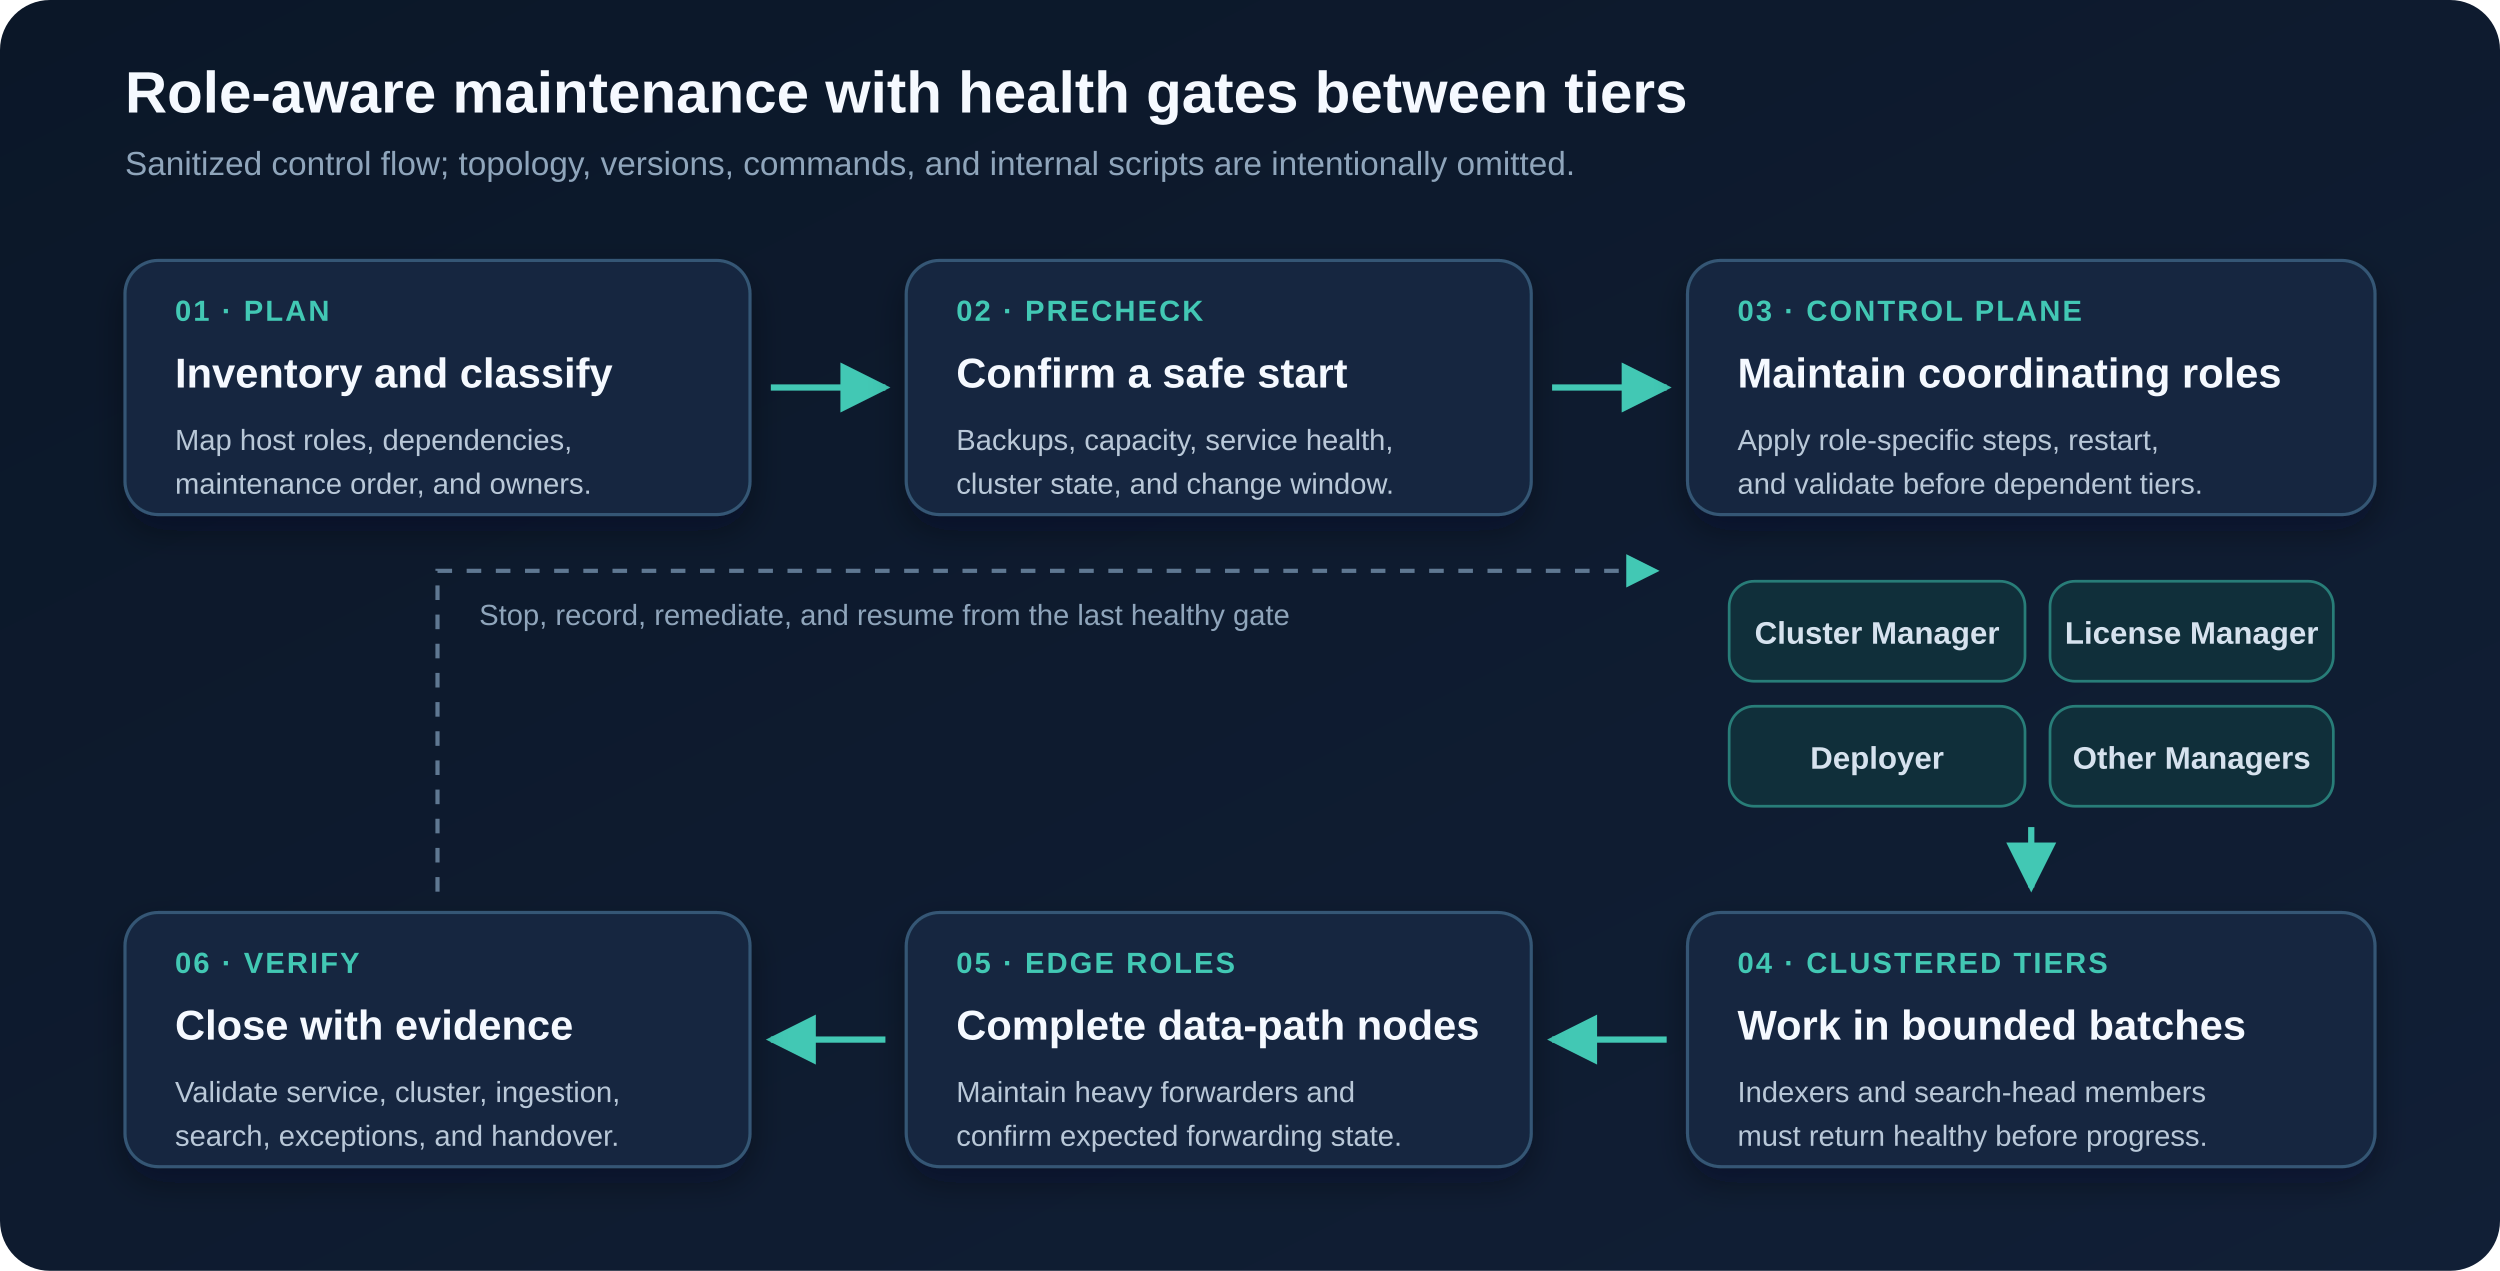
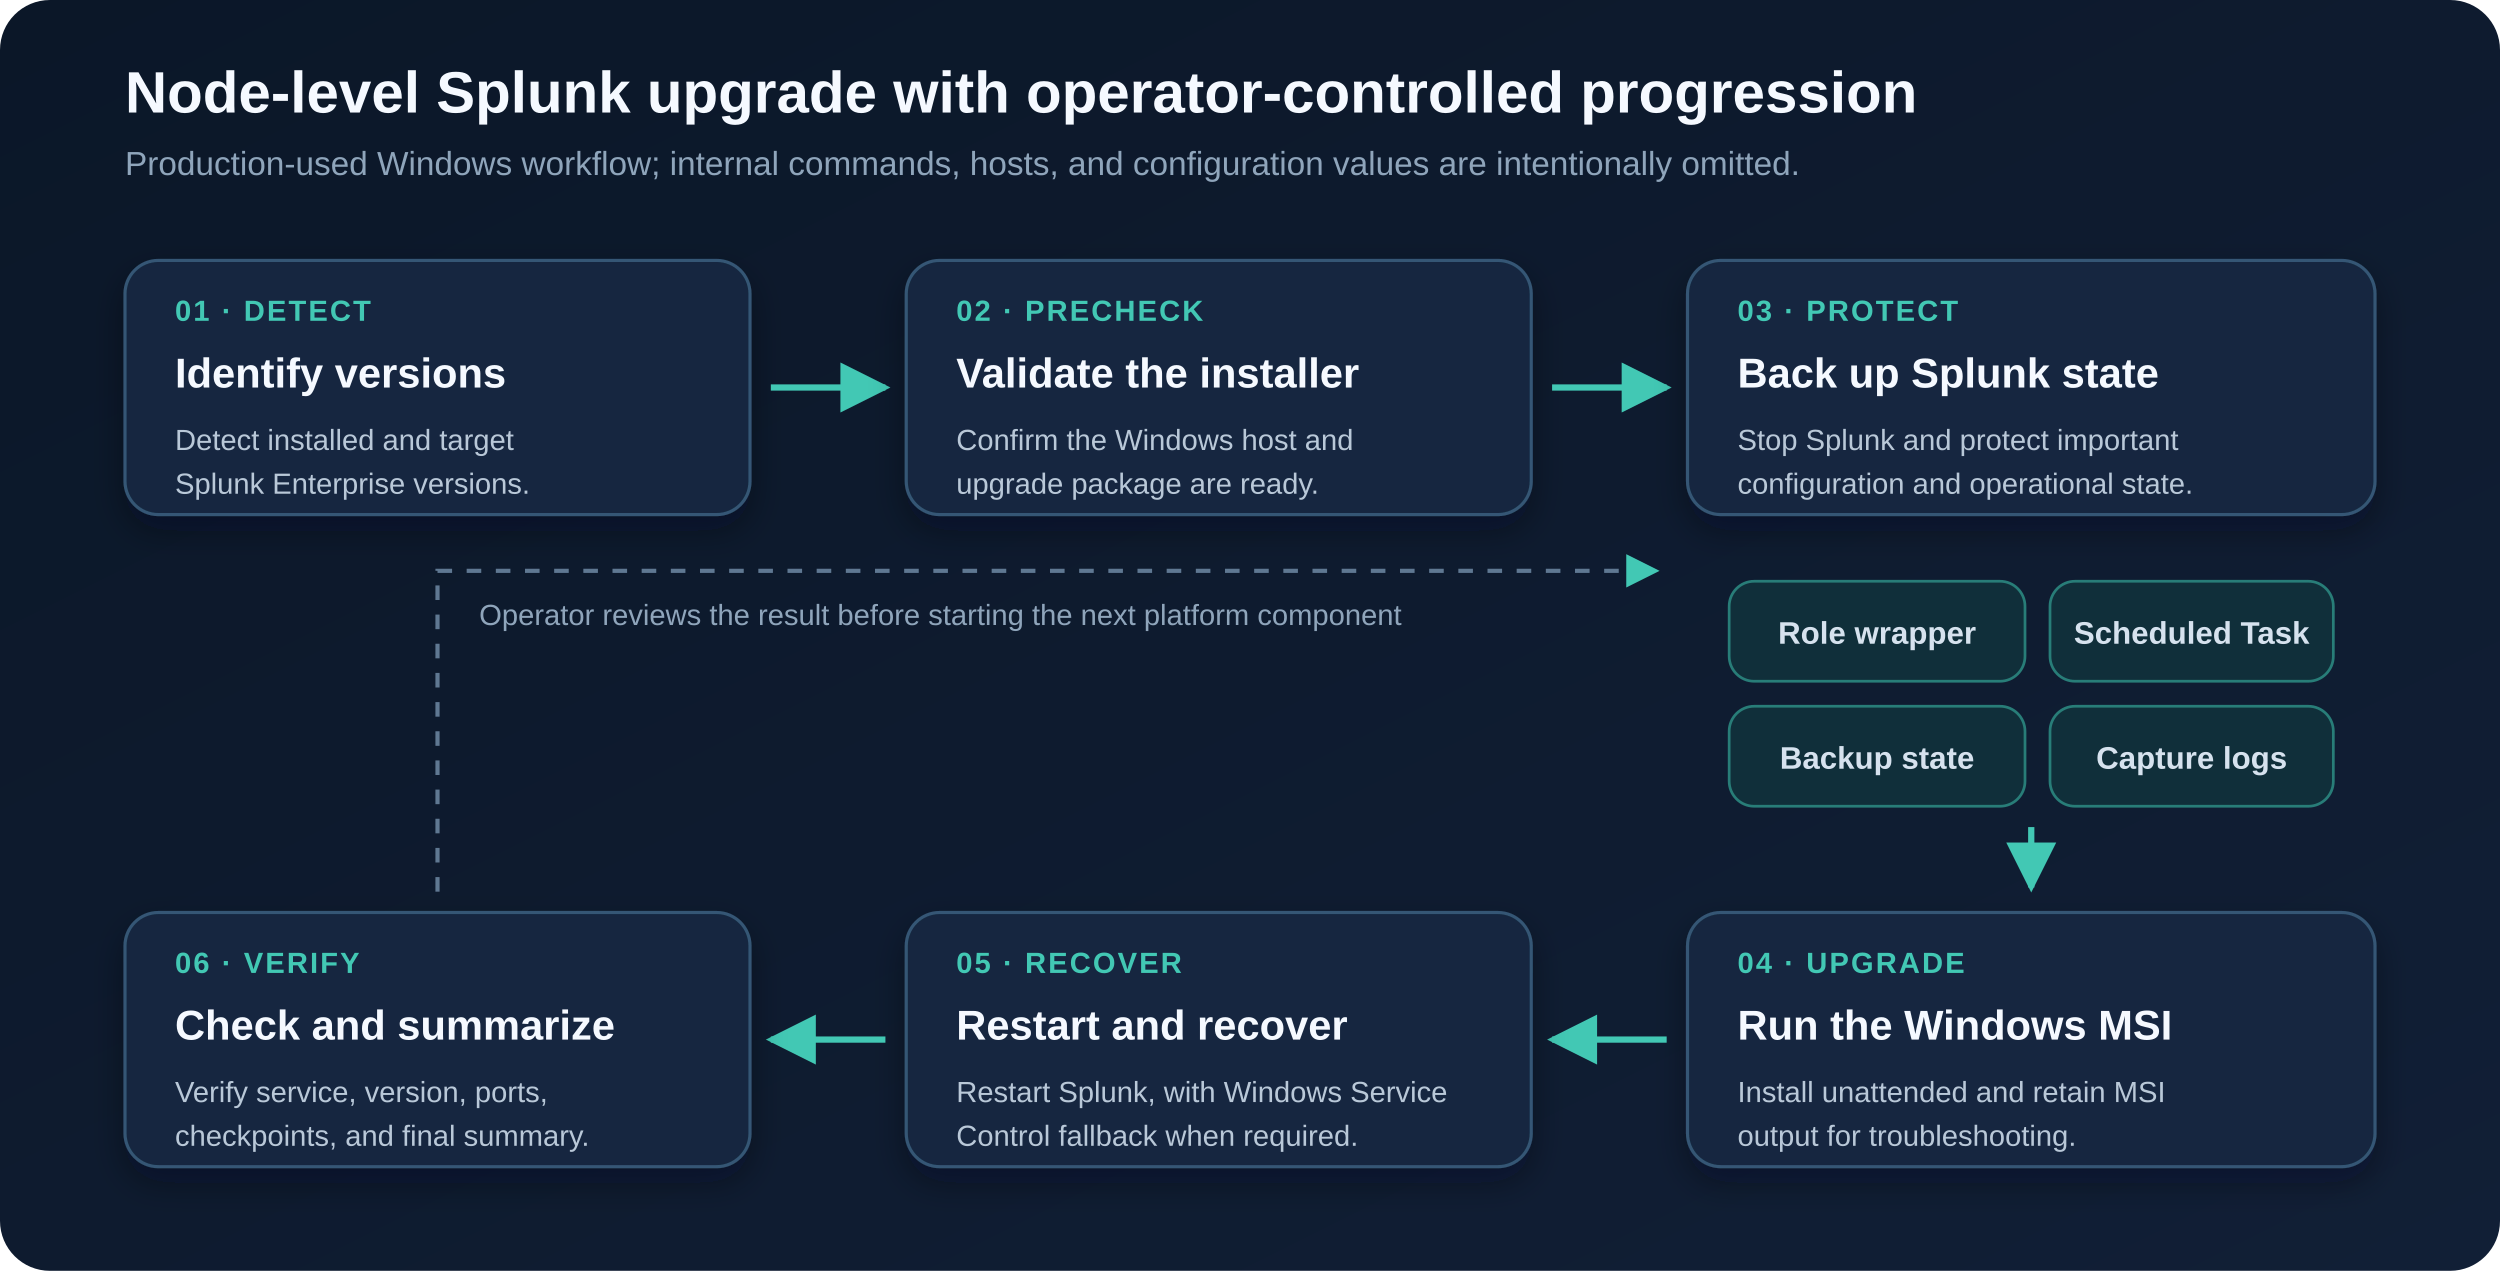
<svg xmlns="http://www.w3.org/2000/svg" width="1200" height="610" viewBox="0 0 1200 610" role="img" aria-labelledby="title desc">
  <defs>
    <linearGradient id="bg" x1="0" y1="0" x2="1" y2="1">
      <stop offset="0" stop-color="#0b1728" />
      <stop offset="1" stop-color="#111f36" />
    </linearGradient>
    <filter id="shadow" x="-10%" y="-15%" width="120%" height="140%">
      <feDropShadow dx="0" dy="7" stdDeviation="8" flood-color="#020817" flood-opacity="0.36" />
    </filter>
    <marker id="arrow" viewBox="0 0 10 10" refX="9" refY="5" markerWidth="8" markerHeight="8" orient="auto-start-reverse">
      <path d="M 0 0 L 10 5 L 0 10 z" fill="#42c8b4" />
    </marker>
    <style>
      .gate{fill:#142841;stroke:#355774;stroke-width:1.5;rx:16;filter:url(#shadow)}
      .role{fill:#102f3a;stroke:#287d78;stroke-width:1.3;rx:12}
      .number{fill:#42c8b4;font:700 14px Segoe UI,Arial,sans-serif;letter-spacing:1px}
      .heading{fill:#f5f9ff;font:700 20px Segoe UI,Arial,sans-serif}
      .body{fill:#b9c8d8;font:14px Segoe UI,Arial,sans-serif}
      .role-text{fill:#d6e2ee;font:600 15px Segoe UI,Arial,sans-serif}
      .arrow{fill:none;stroke:#42c8b4;stroke-width:3;marker-end:url(#arrow)}
    </style>
  </defs>
  <rect width="1200" height="610" rx="24" fill="url(#bg)" />
-   <text x="60" y="54" fill="#f5f9ff" font-family="Segoe UI, Arial, sans-serif" font-size="28" font-weight="700">Role-aware maintenance with health gates between tiers</text>
-   <text x="60" y="84" fill="#8fa5bb" font-family="Segoe UI, Arial, sans-serif" font-size="16">Sanitized control flow; topology, versions, commands, and internal scripts are intentionally omitted.</text>
+   <text x="60" y="54" fill="#f5f9ff" font-family="Segoe UI, Arial, sans-serif" font-size="28" font-weight="700">Node-level Splunk upgrade with operator-controlled progression</text>
+   <text x="60" y="84" fill="#8fa5bb" font-family="Segoe UI, Arial, sans-serif" font-size="16">Production-used Windows workflow; internal commands, hosts, and configuration values are intentionally omitted.</text>
  <rect class="gate" x="60" y="125" width="300" height="122" />
-   <text class="number" x="84" y="154">01 · PLAN</text>
-   <text class="heading" x="84" y="186">Inventory and classify</text>
-   <text class="body" x="84" y="216">Map host roles, dependencies,</text>
-   <text class="body" x="84" y="237">maintenance order, and owners.</text>
+   <text class="number" x="84" y="154">01 · DETECT</text>
+   <text class="heading" x="84" y="186">Identify versions</text>
+   <text class="body" x="84" y="216">Detect installed and target</text>
+   <text class="body" x="84" y="237">Splunk Enterprise versions.</text>
  <path class="arrow" d="M 370 186 H 425" />
  <rect class="gate" x="435" y="125" width="300" height="122" />
  <text class="number" x="459" y="154">02 · PRECHECK</text>
-   <text class="heading" x="459" y="186">Confirm a safe start</text>
-   <text class="body" x="459" y="216">Backups, capacity, service health,</text>
-   <text class="body" x="459" y="237">cluster state, and change window.</text>
+   <text class="heading" x="459" y="186">Validate the installer</text>
+   <text class="body" x="459" y="216">Confirm the Windows host and</text>
+   <text class="body" x="459" y="237">upgrade package are ready.</text>
  <path class="arrow" d="M 745 186 H 800" />
  <rect class="gate" x="810" y="125" width="330" height="122" />
-   <text class="number" x="834" y="154">03 · CONTROL PLANE</text>
-   <text class="heading" x="834" y="186">Maintain coordinating roles</text>
-   <text class="body" x="834" y="216">Apply role-specific steps, restart,</text>
-   <text class="body" x="834" y="237">and validate before dependent tiers.</text>
+   <text class="number" x="834" y="154">03 · PROTECT</text>
+   <text class="heading" x="834" y="186">Back up Splunk state</text>
+   <text class="body" x="834" y="216">Stop Splunk and protect important</text>
+   <text class="body" x="834" y="237">configuration and operational state.</text>
  <rect class="role" x="830" y="279" width="142" height="48" />
-   <text class="role-text" x="901" y="309" text-anchor="middle">Cluster Manager</text>
+   <text class="role-text" x="901" y="309" text-anchor="middle">Role wrapper</text>
  <rect class="role" x="984" y="279" width="136" height="48" />
-   <text class="role-text" x="1052" y="309" text-anchor="middle">License Manager</text>
+   <text class="role-text" x="1052" y="309" text-anchor="middle">Scheduled Task</text>
  <rect class="role" x="830" y="339" width="142" height="48" />
-   <text class="role-text" x="901" y="369" text-anchor="middle">Deployer</text>
+   <text class="role-text" x="901" y="369" text-anchor="middle">Backup state</text>
  <rect class="role" x="984" y="339" width="136" height="48" />
-   <text class="role-text" x="1052" y="369" text-anchor="middle">Other Managers</text>
+   <text class="role-text" x="1052" y="369" text-anchor="middle">Capture logs</text>
  <path class="arrow" d="M 975 397 V 426" />
  <rect class="gate" x="810" y="438" width="330" height="122" />
-   <text class="number" x="834" y="467">04 · CLUSTERED TIERS</text>
-   <text class="heading" x="834" y="499">Work in bounded batches</text>
-   <text class="body" x="834" y="529">Indexers and search-head members</text>
-   <text class="body" x="834" y="550">must return healthy before progress.</text>
+   <text class="number" x="834" y="467">04 · UPGRADE</text>
+   <text class="heading" x="834" y="499">Run the Windows MSI</text>
+   <text class="body" x="834" y="529">Install unattended and retain MSI</text>
+   <text class="body" x="834" y="550">output for troubleshooting.</text>
  <path class="arrow" d="M 800 499 H 745" />
  <rect class="gate" x="435" y="438" width="300" height="122" />
-   <text class="number" x="459" y="467">05 · EDGE ROLES</text>
-   <text class="heading" x="459" y="499">Complete data-path nodes</text>
-   <text class="body" x="459" y="529">Maintain heavy forwarders and</text>
-   <text class="body" x="459" y="550">confirm expected forwarding state.</text>
+   <text class="number" x="459" y="467">05 · RECOVER</text>
+   <text class="heading" x="459" y="499">Restart and recover</text>
+   <text class="body" x="459" y="529">Restart Splunk, with Windows Service</text>
+   <text class="body" x="459" y="550">Control fallback when required.</text>
  <path class="arrow" d="M 425 499 H 370" />
  <rect class="gate" x="60" y="438" width="300" height="122" />
  <text class="number" x="84" y="467">06 · VERIFY</text>
-   <text class="heading" x="84" y="499">Close with evidence</text>
-   <text class="body" x="84" y="529">Validate service, cluster, ingestion,</text>
-   <text class="body" x="84" y="550">search, exceptions, and handover.</text>
+   <text class="heading" x="84" y="499">Check and summarize</text>
+   <text class="body" x="84" y="529">Verify service, version, ports,</text>
+   <text class="body" x="84" y="550">checkpoints, and final summary.</text>
  <path d="M 210 428 V 274 H 795" fill="none" stroke="#5f7892" stroke-width="2" stroke-dasharray="7 7" marker-end="url(#arrow)" />
-   <text x="230" y="300" fill="#8fa5bb" font-family="Segoe UI, Arial, sans-serif" font-size="14">Stop, record, remediate, and resume from the last healthy gate</text>
+   <text x="230" y="300" fill="#8fa5bb" font-family="Segoe UI, Arial, sans-serif" font-size="14">Operator reviews the result before starting the next platform component</text>
</svg>
